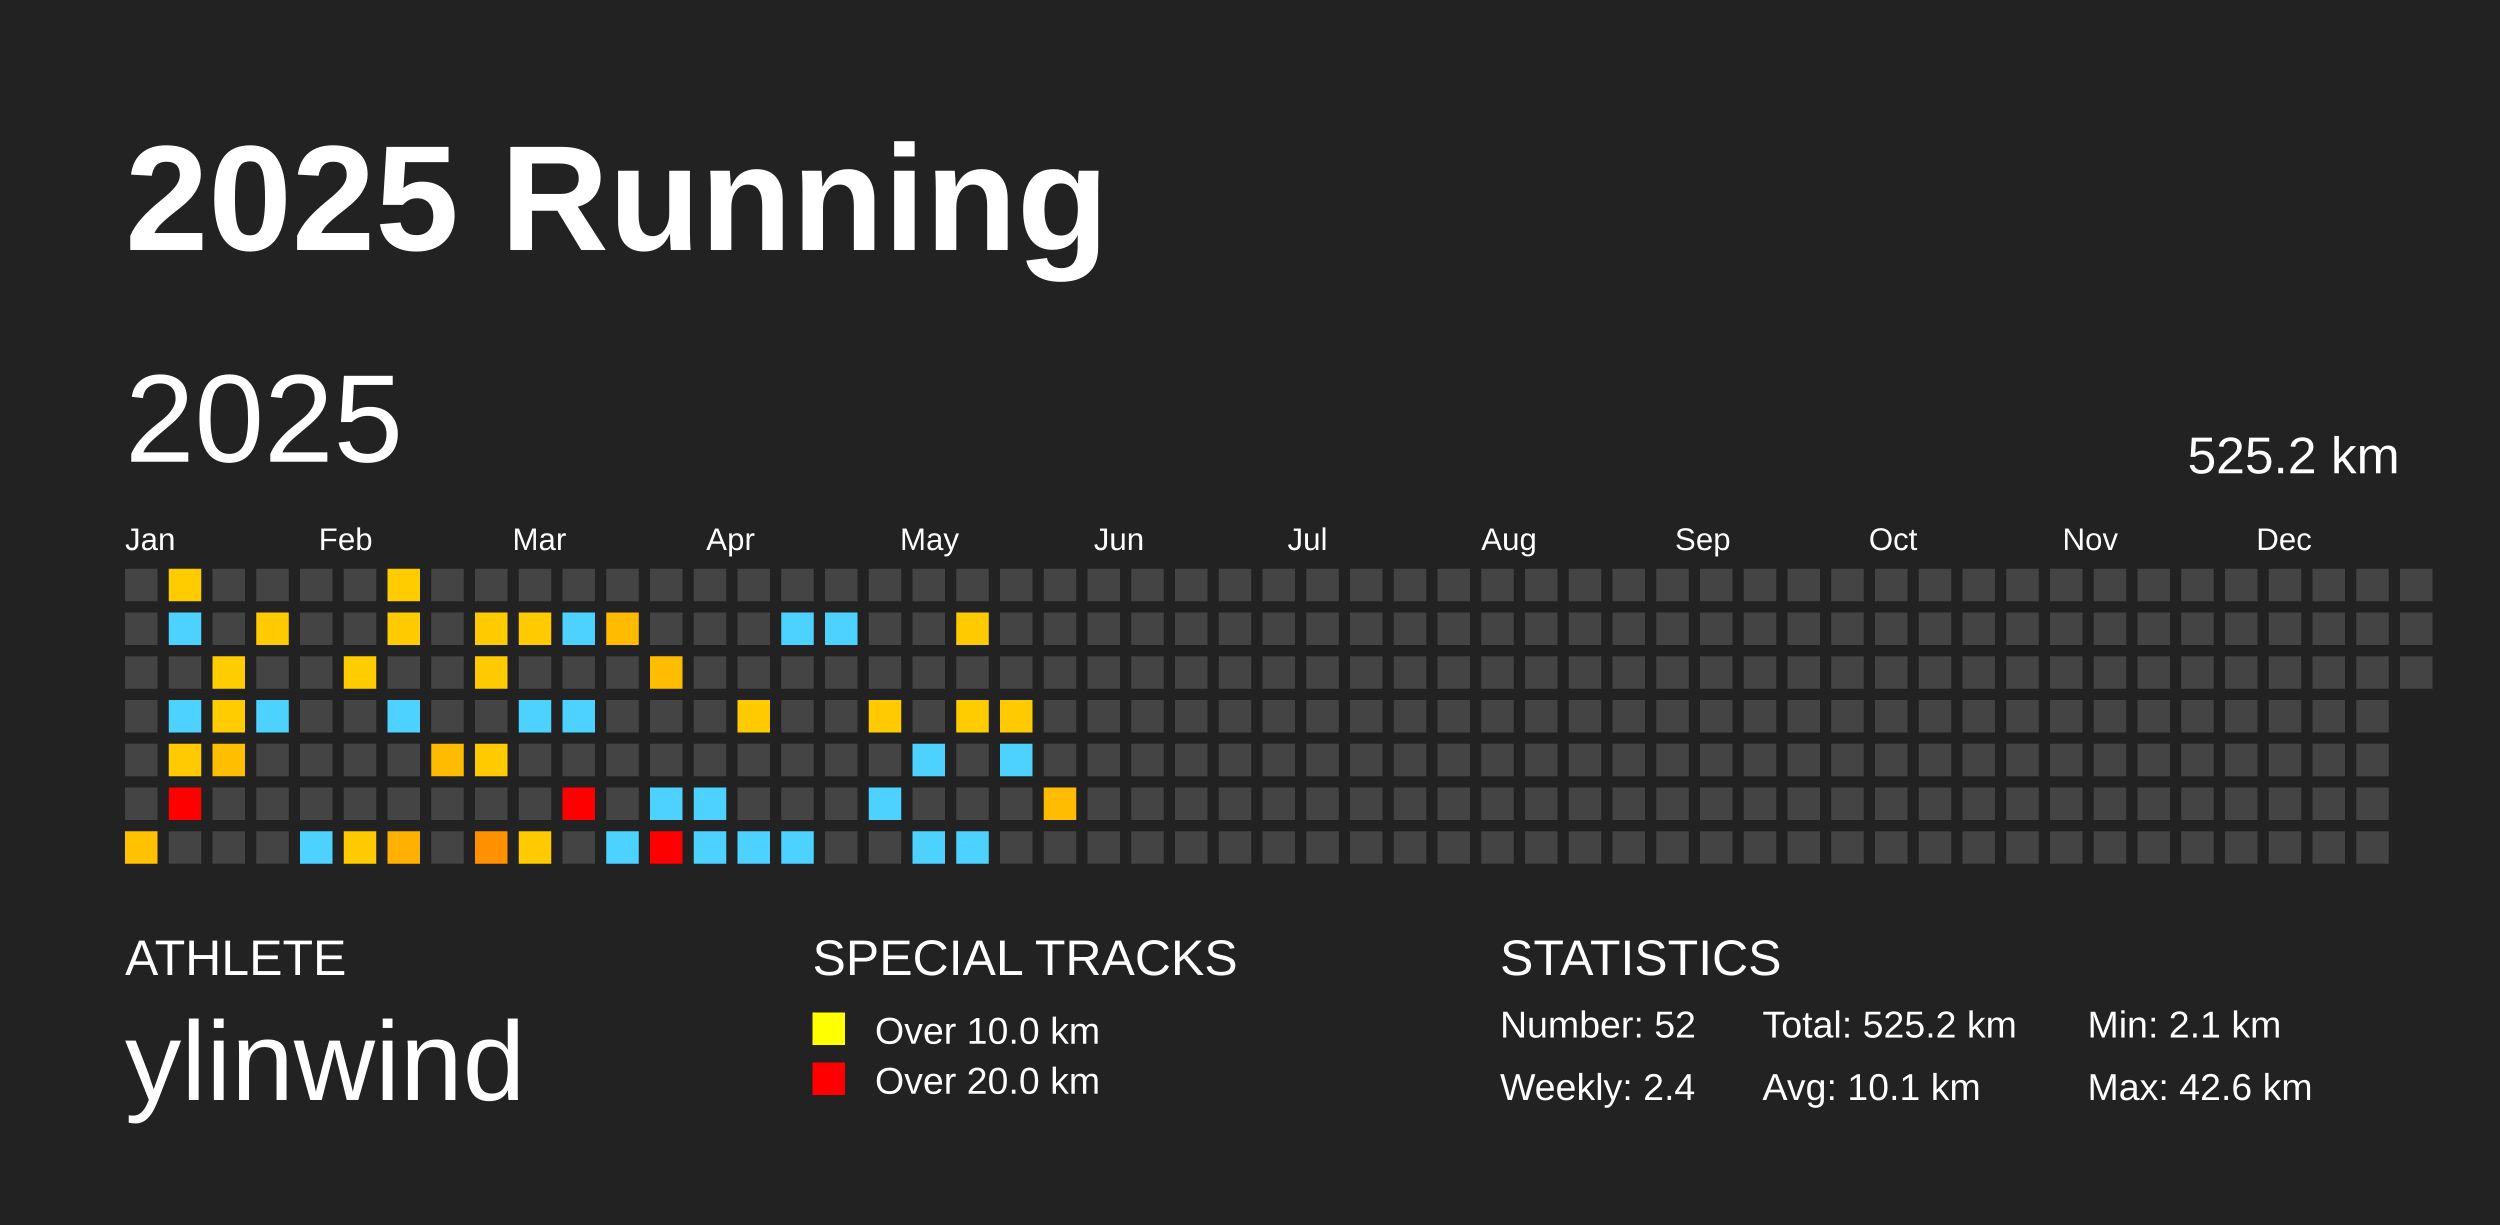
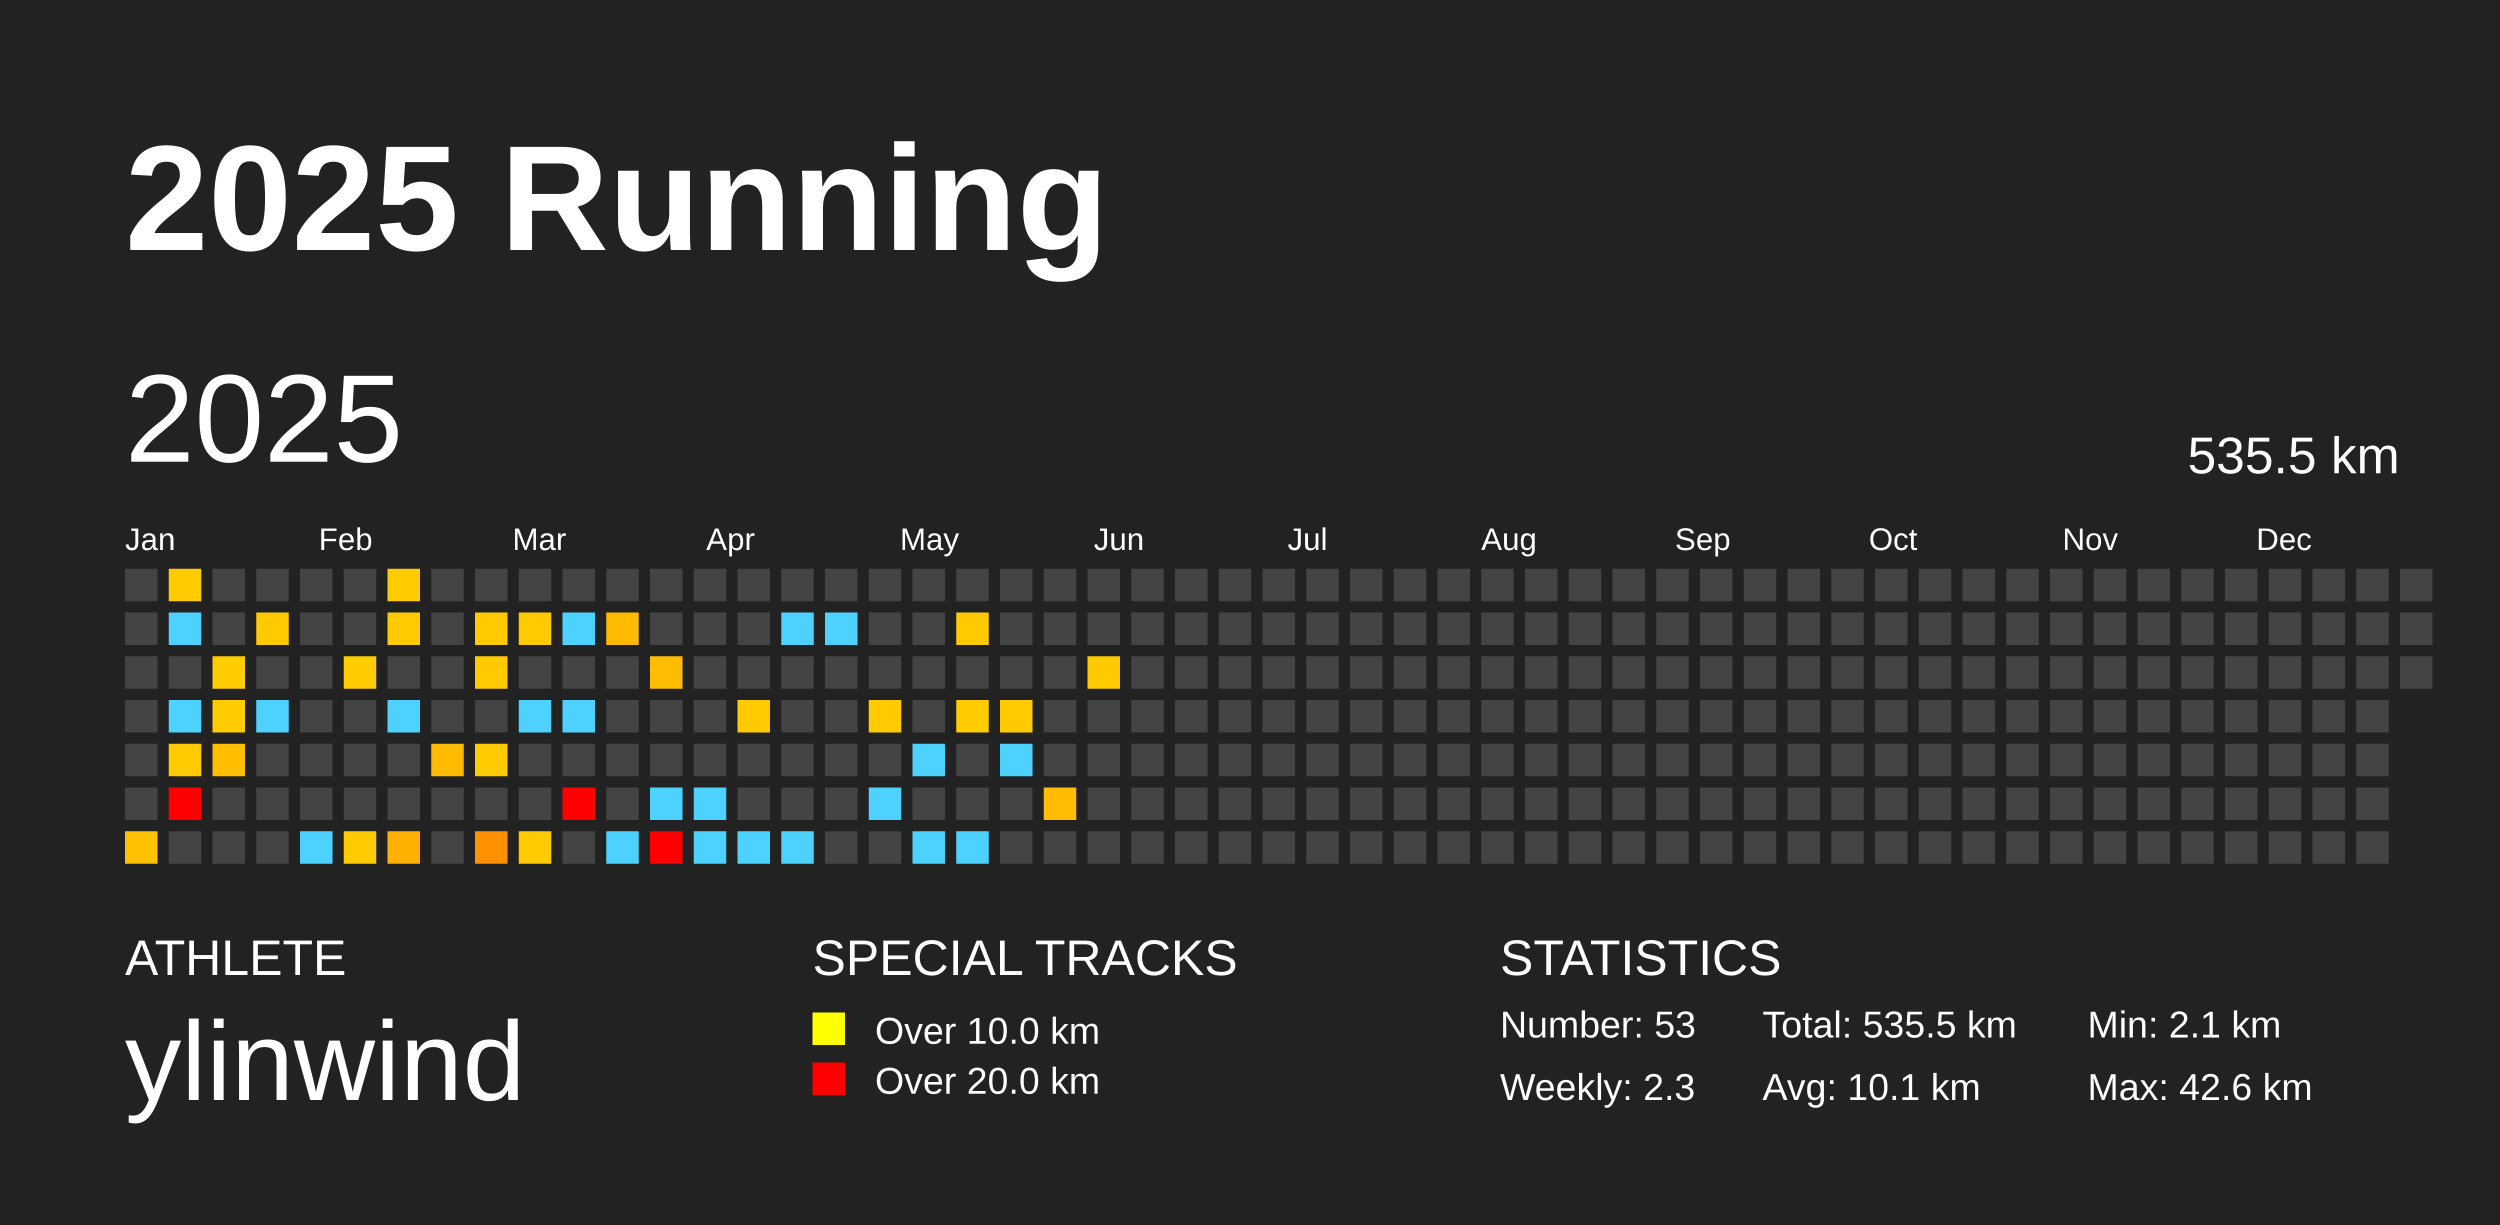
<svg xmlns="http://www.w3.org/2000/svg" baseProfile="full" height="98mm" version="1.1" viewBox="0,0,200,98" width="200mm">
  <defs />
  <rect fill="#222222" height="98" width="200" x="0" y="0" />
  <text fill="#FFFFFF" style="font-size:12px; font-family:Arial; font-weight:bold;" x="10" y="20">2025 Running</text>
  <text fill="#FFFFFF" style="font-size:4px; font-family:Arial" x="10" y="78">ATHLETE</text>
  <text fill="#FFFFFF" style="font-size:9px; font-family:Arial" x="10" y="88">ylinwind</text>
  <text fill="#FFFFFF" style="font-size:4px; font-family:Arial" x="65" y="78">SPECIAL TRACKS</text>
  <rect fill="yellow" height="2.6" width="2.6" x="65" y="81" />
  <text fill="#FFFFFF" style="font-size:3px; font-family:Arial" x="70" y="83.5">Over 10.0 km</text>
  <rect fill="red" height="2.6" width="2.6" x="65" y="85" />
  <text fill="#FFFFFF" style="font-size:3px; font-family:Arial" x="70" y="87.5">Over 20.0 km</text>
  <text fill="#FFFFFF" style="font-size:4px; font-family:Arial" x="120" y="78">STATISTICS</text>
-   <text fill="#FFFFFF" style="font-size:3px; font-family:Arial" x="120" y="83">Number: 52</text>
-   <text fill="#FFFFFF" style="font-size:3px; font-family:Arial" x="120" y="88">Weekly: 2.4</text>
-   <text fill="#FFFFFF" style="font-size:3px; font-family:Arial" x="141" y="83">Total: 525.2 km</text>
+   <text fill="#FFFFFF" style="font-size:3px; font-family:Arial" x="120" y="83">Number: 53</text>
+   <text fill="#FFFFFF" style="font-size:3px; font-family:Arial" x="120" y="88">Weekly: 2.3</text>
+   <text fill="#FFFFFF" style="font-size:3px; font-family:Arial" x="141" y="83">Total: 535.5 km</text>
  <text fill="#FFFFFF" style="font-size:3px; font-family:Arial" x="141" y="88">Avg: 10.1 km</text>
  <text fill="#FFFFFF" style="font-size:3px; font-family:Arial" x="167" y="83">Min: 2.1 km</text>
  <text fill="#FFFFFF" style="font-size:3px; font-family:Arial" x="167" y="88">Max: 42.6 km</text>
  <text dominant-baseline="hanging" fill="#FFFFFF" style="font-size:10.0px; font-family:Arial;" x="10" y="30">2025</text>
-   <text dominant-baseline="hanging" fill="#FFFFFF" style="font-size:4.125px; font-family:Arial;" x="175" y="35">525.2 km</text>
+   <text dominant-baseline="hanging" fill="#FFFFFF" style="font-size:4.125px; font-family:Arial;" x="175" y="35">535.5 km</text>
  <text fill="#FFFFFF" style="font-size:2.5px; font-family:Arial" x="10.0" y="44">Jan</text>
  <text fill="#FFFFFF" style="font-size:2.5px; font-family:Arial" x="25.5" y="44">Feb</text>
  <text fill="#FFFFFF" style="font-size:2.5px; font-family:Arial" x="41.0" y="44">Mar</text>
  <text fill="#FFFFFF" style="font-size:2.5px; font-family:Arial" x="56.5" y="44">Apr</text>
  <text fill="#FFFFFF" style="font-size:2.5px; font-family:Arial" x="72.0" y="44">May</text>
  <text fill="#FFFFFF" style="font-size:2.5px; font-family:Arial" x="87.5" y="44">Jun</text>
  <text fill="#FFFFFF" style="font-size:2.5px; font-family:Arial" x="103.0" y="44">Jul</text>
  <text fill="#FFFFFF" style="font-size:2.5px; font-family:Arial" x="118.5" y="44">Aug</text>
  <text fill="#FFFFFF" style="font-size:2.5px; font-family:Arial" x="134.0" y="44">Sep</text>
  <text fill="#FFFFFF" style="font-size:2.5px; font-family:Arial" x="149.5" y="44">Oct</text>
  <text fill="#FFFFFF" style="font-size:2.5px; font-family:Arial" x="165.0" y="44">Nov</text>
  <text fill="#FFFFFF" style="font-size:2.5px; font-family:Arial" x="180.5" y="44">Dec</text>
  <rect fill="#444444" height="2.6" width="2.6" x="10.0" y="45.5" />
  <rect fill="#444444" height="2.6" width="2.6" x="10.0" y="49.0" />
  <rect fill="#444444" height="2.6" width="2.6" x="10.0" y="52.5" />
  <rect fill="#444444" height="2.6" width="2.6" x="10.0" y="56.0" />
  <rect fill="#444444" height="2.6" width="2.6" x="10.0" y="59.5" />
  <rect fill="#444444" height="2.6" width="2.6" x="10.0" y="63.0" />
  <rect fill="#ffc100" height="2.6" width="2.6" x="10.0" y="66.5" />
  <rect fill="#ffcc00" height="2.6" width="2.6" x="13.5" y="45.5" />
  <rect fill="#4dd2ff" height="2.6" width="2.6" x="13.5" y="49.0" />
  <rect fill="#444444" height="2.6" width="2.6" x="13.5" y="52.5" />
  <rect fill="#4dd2ff" height="2.6" width="2.6" x="13.5" y="56.0" />
  <rect fill="#ffcb00" height="2.6" width="2.6" x="13.5" y="59.5" />
  <rect fill="red" height="2.6" width="2.6" x="13.5" y="63.0" />
  <rect fill="#444444" height="2.6" width="2.6" x="13.5" y="66.5" />
  <rect fill="#444444" height="2.6" width="2.6" x="17.0" y="45.5" />
  <rect fill="#444444" height="2.6" width="2.6" x="17.0" y="49.0" />
  <rect fill="#ffcc00" height="2.6" width="2.6" x="17.0" y="52.5" />
  <rect fill="#ffcc00" height="2.6" width="2.6" x="17.0" y="56.0" />
  <rect fill="#ffbe00" height="2.6" width="2.6" x="17.0" y="59.5" />
  <rect fill="#444444" height="2.6" width="2.6" x="17.0" y="63.0" />
  <rect fill="#444444" height="2.6" width="2.6" x="17.0" y="66.5" />
  <rect fill="#444444" height="2.6" width="2.6" x="20.5" y="45.5" />
  <rect fill="#ffcb00" height="2.6" width="2.6" x="20.5" y="49.0" />
  <rect fill="#444444" height="2.6" width="2.6" x="20.5" y="52.5" />
  <rect fill="#4dd2ff" height="2.6" width="2.6" x="20.5" y="56.0" />
  <rect fill="#444444" height="2.6" width="2.6" x="20.5" y="59.5" />
  <rect fill="#444444" height="2.6" width="2.6" x="20.5" y="63.0" />
  <rect fill="#444444" height="2.6" width="2.6" x="20.5" y="66.5" />
  <rect fill="#444444" height="2.6" width="2.6" x="24.0" y="45.5" />
  <rect fill="#444444" height="2.6" width="2.6" x="24.0" y="49.0" />
  <rect fill="#444444" height="2.6" width="2.6" x="24.0" y="52.5" />
  <rect fill="#444444" height="2.6" width="2.6" x="24.0" y="56.0" />
  <rect fill="#444444" height="2.6" width="2.6" x="24.0" y="59.5" />
  <rect fill="#444444" height="2.6" width="2.6" x="24.0" y="63.0" />
  <rect fill="#4dd2ff" height="2.6" width="2.6" x="24.0" y="66.5" />
  <rect fill="#444444" height="2.6" width="2.6" x="27.5" y="45.5" />
  <rect fill="#444444" height="2.6" width="2.6" x="27.5" y="49.0" />
  <rect fill="#ffcc00" height="2.6" width="2.6" x="27.5" y="52.5" />
  <rect fill="#444444" height="2.6" width="2.6" x="27.5" y="56.0" />
  <rect fill="#444444" height="2.6" width="2.6" x="27.5" y="59.5" />
  <rect fill="#444444" height="2.6" width="2.6" x="27.5" y="63.0" />
  <rect fill="#ffca00" height="2.6" width="2.6" x="27.5" y="66.5" />
  <rect fill="#ffcc00" height="2.6" width="2.6" x="31.0" y="45.5" />
  <rect fill="#ffcb00" height="2.6" width="2.6" x="31.0" y="49.0" />
  <rect fill="#444444" height="2.6" width="2.6" x="31.0" y="52.5" />
  <rect fill="#4dd2ff" height="2.6" width="2.6" x="31.0" y="56.0" />
  <rect fill="#444444" height="2.6" width="2.6" x="31.0" y="59.5" />
  <rect fill="#444444" height="2.6" width="2.6" x="31.0" y="63.0" />
  <rect fill="#ffb000" height="2.6" width="2.6" x="31.0" y="66.5" />
  <rect fill="#444444" height="2.6" width="2.6" x="34.5" y="45.5" />
  <rect fill="#444444" height="2.6" width="2.6" x="34.5" y="49.0" />
  <rect fill="#444444" height="2.6" width="2.6" x="34.5" y="52.5" />
  <rect fill="#444444" height="2.6" width="2.6" x="34.5" y="56.0" />
  <rect fill="#ffbb00" height="2.6" width="2.6" x="34.5" y="59.5" />
  <rect fill="#444444" height="2.6" width="2.6" x="34.5" y="63.0" />
  <rect fill="#444444" height="2.6" width="2.6" x="34.5" y="66.5" />
  <rect fill="#444444" height="2.6" width="2.6" x="38.0" y="45.5" />
  <rect fill="#ffca00" height="2.6" width="2.6" x="38.0" y="49.0" />
  <rect fill="#ffcb00" height="2.6" width="2.6" x="38.0" y="52.5" />
  <rect fill="#444444" height="2.6" width="2.6" x="38.0" y="56.0" />
  <rect fill="#ffcb00" height="2.6" width="2.6" x="38.0" y="59.5" />
  <rect fill="#444444" height="2.6" width="2.6" x="38.0" y="63.0" />
  <rect fill="#ff9000" height="2.6" width="2.6" x="38.0" y="66.5" />
  <rect fill="#444444" height="2.6" width="2.6" x="41.5" y="45.5" />
  <rect fill="#ffca00" height="2.6" width="2.6" x="41.5" y="49.0" />
  <rect fill="#444444" height="2.6" width="2.6" x="41.5" y="52.5" />
  <rect fill="#4dd2ff" height="2.6" width="2.6" x="41.5" y="56.0" />
  <rect fill="#444444" height="2.6" width="2.6" x="41.5" y="59.5" />
  <rect fill="#444444" height="2.6" width="2.6" x="41.5" y="63.0" />
  <rect fill="#ffcb00" height="2.6" width="2.6" x="41.5" y="66.5" />
  <rect fill="#444444" height="2.6" width="2.6" x="45.0" y="45.5" />
  <rect fill="#4dd2ff" height="2.6" width="2.6" x="45.0" y="49.0" />
  <rect fill="#444444" height="2.6" width="2.6" x="45.0" y="52.5" />
  <rect fill="#4dd2ff" height="2.6" width="2.6" x="45.0" y="56.0" />
  <rect fill="#444444" height="2.6" width="2.6" x="45.0" y="59.5" />
  <rect fill="red" height="2.6" width="2.6" x="45.0" y="63.0" />
  <rect fill="#444444" height="2.6" width="2.6" x="45.0" y="66.5" />
  <rect fill="#444444" height="2.6" width="2.6" x="48.5" y="45.5" />
  <rect fill="#ffbb00" height="2.6" width="2.6" x="48.5" y="49.0" />
  <rect fill="#444444" height="2.6" width="2.6" x="48.5" y="52.5" />
  <rect fill="#444444" height="2.6" width="2.6" x="48.5" y="56.0" />
  <rect fill="#444444" height="2.6" width="2.6" x="48.5" y="59.5" />
  <rect fill="#444444" height="2.6" width="2.6" x="48.5" y="63.0" />
  <rect fill="#4dd2ff" height="2.6" width="2.6" x="48.5" y="66.5" />
  <rect fill="#444444" height="2.6" width="2.6" x="52.0" y="45.5" />
  <rect fill="#444444" height="2.6" width="2.6" x="52.0" y="49.0" />
  <rect fill="#ffbd00" height="2.6" width="2.6" x="52.0" y="52.5" />
  <rect fill="#444444" height="2.6" width="2.6" x="52.0" y="56.0" />
  <rect fill="#444444" height="2.6" width="2.6" x="52.0" y="59.5" />
  <rect fill="#4dd2ff" height="2.6" width="2.6" x="52.0" y="63.0" />
  <rect fill="red" height="2.6" width="2.6" x="52.0" y="66.5" />
  <rect fill="#444444" height="2.6" width="2.6" x="55.5" y="45.5" />
  <rect fill="#444444" height="2.6" width="2.6" x="55.5" y="49.0" />
  <rect fill="#444444" height="2.6" width="2.6" x="55.5" y="52.5" />
  <rect fill="#444444" height="2.6" width="2.6" x="55.5" y="56.0" />
  <rect fill="#444444" height="2.6" width="2.6" x="55.5" y="59.5" />
  <rect fill="#4dd2ff" height="2.6" width="2.6" x="55.5" y="63.0" />
  <rect fill="#4dd2ff" height="2.6" width="2.6" x="55.5" y="66.5" />
  <rect fill="#444444" height="2.6" width="2.6" x="59.0" y="45.5" />
  <rect fill="#444444" height="2.6" width="2.6" x="59.0" y="49.0" />
  <rect fill="#444444" height="2.6" width="2.6" x="59.0" y="52.5" />
  <rect fill="#ffcb00" height="2.6" width="2.6" x="59.0" y="56.0" />
  <rect fill="#444444" height="2.6" width="2.6" x="59.0" y="59.5" />
  <rect fill="#444444" height="2.6" width="2.6" x="59.0" y="63.0" />
  <rect fill="#4dd2ff" height="2.6" width="2.6" x="59.0" y="66.5" />
  <rect fill="#444444" height="2.6" width="2.6" x="62.5" y="45.5" />
  <rect fill="#4dd2ff" height="2.6" width="2.6" x="62.5" y="49.0" />
  <rect fill="#444444" height="2.6" width="2.6" x="62.5" y="52.5" />
  <rect fill="#444444" height="2.6" width="2.6" x="62.5" y="56.0" />
  <rect fill="#444444" height="2.6" width="2.6" x="62.5" y="59.5" />
  <rect fill="#444444" height="2.6" width="2.6" x="62.5" y="63.0" />
  <rect fill="#4dd2ff" height="2.6" width="2.6" x="62.5" y="66.5" />
  <rect fill="#444444" height="2.6" width="2.6" x="66.0" y="45.5" />
  <rect fill="#4dd2ff" height="2.6" width="2.6" x="66.0" y="49.0" />
  <rect fill="#444444" height="2.6" width="2.6" x="66.0" y="52.5" />
  <rect fill="#444444" height="2.6" width="2.6" x="66.0" y="56.0" />
  <rect fill="#444444" height="2.6" width="2.6" x="66.0" y="59.5" />
  <rect fill="#444444" height="2.6" width="2.6" x="66.0" y="63.0" />
  <rect fill="#444444" height="2.6" width="2.6" x="66.0" y="66.5" />
  <rect fill="#444444" height="2.6" width="2.6" x="69.5" y="45.5" />
  <rect fill="#444444" height="2.6" width="2.6" x="69.5" y="49.0" />
  <rect fill="#444444" height="2.6" width="2.6" x="69.5" y="52.5" />
  <rect fill="#ffcb00" height="2.6" width="2.6" x="69.5" y="56.0" />
  <rect fill="#444444" height="2.6" width="2.6" x="69.5" y="59.5" />
  <rect fill="#4dd2ff" height="2.6" width="2.6" x="69.5" y="63.0" />
  <rect fill="#444444" height="2.6" width="2.6" x="69.5" y="66.5" />
  <rect fill="#444444" height="2.6" width="2.6" x="73.0" y="45.5" />
  <rect fill="#444444" height="2.6" width="2.6" x="73.0" y="49.0" />
  <rect fill="#444444" height="2.6" width="2.6" x="73.0" y="52.5" />
  <rect fill="#444444" height="2.6" width="2.6" x="73.0" y="56.0" />
  <rect fill="#4dd2ff" height="2.6" width="2.6" x="73.0" y="59.5" />
  <rect fill="#444444" height="2.6" width="2.6" x="73.0" y="63.0" />
  <rect fill="#4dd2ff" height="2.6" width="2.6" x="73.0" y="66.5" />
  <rect fill="#444444" height="2.6" width="2.6" x="76.5" y="45.5" />
  <rect fill="#ffcb00" height="2.6" width="2.6" x="76.5" y="49.0" />
  <rect fill="#444444" height="2.6" width="2.6" x="76.5" y="52.5" />
  <rect fill="#ffcc00" height="2.6" width="2.6" x="76.5" y="56.0" />
  <rect fill="#444444" height="2.6" width="2.6" x="76.5" y="59.5" />
  <rect fill="#444444" height="2.6" width="2.6" x="76.5" y="63.0" />
  <rect fill="#4dd2ff" height="2.6" width="2.6" x="76.5" y="66.5" />
  <rect fill="#444444" height="2.6" width="2.6" x="80.0" y="45.5" />
  <rect fill="#444444" height="2.6" width="2.6" x="80.0" y="49.0" />
  <rect fill="#444444" height="2.6" width="2.6" x="80.0" y="52.5" />
  <rect fill="#ffcb00" height="2.6" width="2.6" x="80.0" y="56.0" />
  <rect fill="#4dd2ff" height="2.6" width="2.6" x="80.0" y="59.5" />
  <rect fill="#444444" height="2.6" width="2.6" x="80.0" y="63.0" />
  <rect fill="#444444" height="2.6" width="2.6" x="80.0" y="66.5" />
  <rect fill="#444444" height="2.6" width="2.6" x="83.5" y="45.5" />
  <rect fill="#444444" height="2.6" width="2.6" x="83.5" y="49.0" />
  <rect fill="#444444" height="2.6" width="2.6" x="83.5" y="52.5" />
  <rect fill="#444444" height="2.6" width="2.6" x="83.5" y="56.0" />
  <rect fill="#444444" height="2.6" width="2.6" x="83.5" y="59.5" />
  <rect fill="#ffbc00" height="2.6" width="2.6" x="83.5" y="63.0" />
  <rect fill="#444444" height="2.6" width="2.6" x="83.5" y="66.5" />
  <rect fill="#444444" height="2.6" width="2.6" x="87.0" y="45.5" />
  <rect fill="#444444" height="2.6" width="2.6" x="87.0" y="49.0" />
-   <rect fill="#444444" height="2.6" width="2.6" x="87.0" y="52.5" />
+   <rect fill="#ffcb00" height="2.6" width="2.6" x="87.0" y="52.5" />
  <rect fill="#444444" height="2.6" width="2.6" x="87.0" y="56.0" />
  <rect fill="#444444" height="2.6" width="2.6" x="87.0" y="59.5" />
  <rect fill="#444444" height="2.6" width="2.6" x="87.0" y="63.0" />
  <rect fill="#444444" height="2.6" width="2.6" x="87.0" y="66.5" />
  <rect fill="#444444" height="2.6" width="2.6" x="90.5" y="45.5" />
  <rect fill="#444444" height="2.6" width="2.6" x="90.5" y="49.0" />
  <rect fill="#444444" height="2.6" width="2.6" x="90.5" y="52.5" />
  <rect fill="#444444" height="2.6" width="2.6" x="90.5" y="56.0" />
  <rect fill="#444444" height="2.6" width="2.6" x="90.5" y="59.5" />
  <rect fill="#444444" height="2.6" width="2.6" x="90.5" y="63.0" />
  <rect fill="#444444" height="2.6" width="2.6" x="90.5" y="66.5" />
  <rect fill="#444444" height="2.6" width="2.6" x="94.0" y="45.5" />
  <rect fill="#444444" height="2.6" width="2.6" x="94.0" y="49.0" />
  <rect fill="#444444" height="2.6" width="2.6" x="94.0" y="52.5" />
  <rect fill="#444444" height="2.6" width="2.6" x="94.0" y="56.0" />
  <rect fill="#444444" height="2.6" width="2.6" x="94.0" y="59.5" />
  <rect fill="#444444" height="2.6" width="2.6" x="94.0" y="63.0" />
  <rect fill="#444444" height="2.6" width="2.6" x="94.0" y="66.5" />
  <rect fill="#444444" height="2.6" width="2.6" x="97.5" y="45.5" />
  <rect fill="#444444" height="2.6" width="2.6" x="97.5" y="49.0" />
  <rect fill="#444444" height="2.6" width="2.6" x="97.5" y="52.5" />
  <rect fill="#444444" height="2.6" width="2.6" x="97.5" y="56.0" />
  <rect fill="#444444" height="2.6" width="2.6" x="97.5" y="59.5" />
  <rect fill="#444444" height="2.6" width="2.6" x="97.5" y="63.0" />
  <rect fill="#444444" height="2.6" width="2.6" x="97.5" y="66.5" />
  <rect fill="#444444" height="2.6" width="2.6" x="101.0" y="45.5" />
  <rect fill="#444444" height="2.6" width="2.6" x="101.0" y="49.0" />
  <rect fill="#444444" height="2.6" width="2.6" x="101.0" y="52.5" />
  <rect fill="#444444" height="2.6" width="2.6" x="101.0" y="56.0" />
  <rect fill="#444444" height="2.6" width="2.6" x="101.0" y="59.5" />
  <rect fill="#444444" height="2.6" width="2.6" x="101.0" y="63.0" />
  <rect fill="#444444" height="2.6" width="2.6" x="101.0" y="66.5" />
  <rect fill="#444444" height="2.6" width="2.6" x="104.5" y="45.5" />
  <rect fill="#444444" height="2.6" width="2.6" x="104.5" y="49.0" />
  <rect fill="#444444" height="2.6" width="2.6" x="104.5" y="52.5" />
  <rect fill="#444444" height="2.6" width="2.6" x="104.5" y="56.0" />
  <rect fill="#444444" height="2.6" width="2.6" x="104.5" y="59.5" />
  <rect fill="#444444" height="2.6" width="2.6" x="104.5" y="63.0" />
  <rect fill="#444444" height="2.6" width="2.6" x="104.5" y="66.5" />
  <rect fill="#444444" height="2.6" width="2.6" x="108.0" y="45.5" />
  <rect fill="#444444" height="2.6" width="2.6" x="108.0" y="49.0" />
  <rect fill="#444444" height="2.6" width="2.6" x="108.0" y="52.5" />
  <rect fill="#444444" height="2.6" width="2.6" x="108.0" y="56.0" />
  <rect fill="#444444" height="2.6" width="2.6" x="108.0" y="59.5" />
  <rect fill="#444444" height="2.6" width="2.6" x="108.0" y="63.0" />
  <rect fill="#444444" height="2.6" width="2.6" x="108.0" y="66.5" />
  <rect fill="#444444" height="2.6" width="2.6" x="111.5" y="45.5" />
  <rect fill="#444444" height="2.6" width="2.6" x="111.5" y="49.0" />
  <rect fill="#444444" height="2.6" width="2.6" x="111.5" y="52.5" />
  <rect fill="#444444" height="2.6" width="2.6" x="111.5" y="56.0" />
  <rect fill="#444444" height="2.6" width="2.6" x="111.5" y="59.5" />
  <rect fill="#444444" height="2.6" width="2.6" x="111.5" y="63.0" />
  <rect fill="#444444" height="2.6" width="2.6" x="111.5" y="66.5" />
  <rect fill="#444444" height="2.6" width="2.6" x="115.0" y="45.5" />
  <rect fill="#444444" height="2.6" width="2.6" x="115.0" y="49.0" />
  <rect fill="#444444" height="2.6" width="2.6" x="115.0" y="52.5" />
  <rect fill="#444444" height="2.6" width="2.6" x="115.0" y="56.0" />
  <rect fill="#444444" height="2.6" width="2.6" x="115.0" y="59.5" />
  <rect fill="#444444" height="2.6" width="2.6" x="115.0" y="63.0" />
  <rect fill="#444444" height="2.6" width="2.6" x="115.0" y="66.5" />
  <rect fill="#444444" height="2.6" width="2.6" x="118.5" y="45.5" />
  <rect fill="#444444" height="2.6" width="2.6" x="118.5" y="49.0" />
  <rect fill="#444444" height="2.6" width="2.6" x="118.5" y="52.5" />
  <rect fill="#444444" height="2.6" width="2.6" x="118.5" y="56.0" />
  <rect fill="#444444" height="2.6" width="2.6" x="118.5" y="59.5" />
  <rect fill="#444444" height="2.6" width="2.6" x="118.5" y="63.0" />
  <rect fill="#444444" height="2.6" width="2.6" x="118.5" y="66.5" />
  <rect fill="#444444" height="2.6" width="2.6" x="122.0" y="45.5" />
  <rect fill="#444444" height="2.6" width="2.6" x="122.0" y="49.0" />
  <rect fill="#444444" height="2.6" width="2.6" x="122.0" y="52.5" />
  <rect fill="#444444" height="2.6" width="2.6" x="122.0" y="56.0" />
  <rect fill="#444444" height="2.6" width="2.6" x="122.0" y="59.5" />
  <rect fill="#444444" height="2.6" width="2.6" x="122.0" y="63.0" />
  <rect fill="#444444" height="2.6" width="2.6" x="122.0" y="66.5" />
  <rect fill="#444444" height="2.6" width="2.6" x="125.5" y="45.5" />
  <rect fill="#444444" height="2.6" width="2.6" x="125.5" y="49.0" />
  <rect fill="#444444" height="2.6" width="2.6" x="125.5" y="52.5" />
  <rect fill="#444444" height="2.6" width="2.6" x="125.5" y="56.0" />
  <rect fill="#444444" height="2.6" width="2.6" x="125.5" y="59.5" />
  <rect fill="#444444" height="2.6" width="2.6" x="125.5" y="63.0" />
  <rect fill="#444444" height="2.6" width="2.6" x="125.5" y="66.5" />
  <rect fill="#444444" height="2.6" width="2.6" x="129.0" y="45.5" />
  <rect fill="#444444" height="2.6" width="2.6" x="129.0" y="49.0" />
  <rect fill="#444444" height="2.6" width="2.6" x="129.0" y="52.5" />
  <rect fill="#444444" height="2.6" width="2.6" x="129.0" y="56.0" />
  <rect fill="#444444" height="2.6" width="2.6" x="129.0" y="59.5" />
  <rect fill="#444444" height="2.6" width="2.6" x="129.0" y="63.0" />
  <rect fill="#444444" height="2.6" width="2.6" x="129.0" y="66.5" />
  <rect fill="#444444" height="2.6" width="2.6" x="132.5" y="45.5" />
  <rect fill="#444444" height="2.6" width="2.6" x="132.5" y="49.0" />
  <rect fill="#444444" height="2.6" width="2.6" x="132.5" y="52.5" />
  <rect fill="#444444" height="2.6" width="2.6" x="132.5" y="56.0" />
  <rect fill="#444444" height="2.6" width="2.6" x="132.5" y="59.5" />
  <rect fill="#444444" height="2.6" width="2.6" x="132.5" y="63.0" />
  <rect fill="#444444" height="2.6" width="2.6" x="132.5" y="66.5" />
  <rect fill="#444444" height="2.6" width="2.6" x="136.0" y="45.5" />
  <rect fill="#444444" height="2.6" width="2.6" x="136.0" y="49.0" />
  <rect fill="#444444" height="2.6" width="2.6" x="136.0" y="52.5" />
  <rect fill="#444444" height="2.6" width="2.6" x="136.0" y="56.0" />
  <rect fill="#444444" height="2.6" width="2.6" x="136.0" y="59.5" />
  <rect fill="#444444" height="2.6" width="2.6" x="136.0" y="63.0" />
  <rect fill="#444444" height="2.6" width="2.6" x="136.0" y="66.5" />
  <rect fill="#444444" height="2.6" width="2.6" x="139.5" y="45.5" />
  <rect fill="#444444" height="2.6" width="2.6" x="139.5" y="49.0" />
  <rect fill="#444444" height="2.6" width="2.6" x="139.5" y="52.5" />
  <rect fill="#444444" height="2.6" width="2.6" x="139.5" y="56.0" />
  <rect fill="#444444" height="2.6" width="2.6" x="139.5" y="59.5" />
  <rect fill="#444444" height="2.6" width="2.6" x="139.5" y="63.0" />
  <rect fill="#444444" height="2.6" width="2.6" x="139.5" y="66.5" />
  <rect fill="#444444" height="2.6" width="2.6" x="143.0" y="45.5" />
  <rect fill="#444444" height="2.6" width="2.6" x="143.0" y="49.0" />
  <rect fill="#444444" height="2.6" width="2.6" x="143.0" y="52.5" />
  <rect fill="#444444" height="2.6" width="2.6" x="143.0" y="56.0" />
  <rect fill="#444444" height="2.6" width="2.6" x="143.0" y="59.5" />
  <rect fill="#444444" height="2.6" width="2.6" x="143.0" y="63.0" />
  <rect fill="#444444" height="2.6" width="2.6" x="143.0" y="66.5" />
  <rect fill="#444444" height="2.6" width="2.6" x="146.5" y="45.5" />
  <rect fill="#444444" height="2.6" width="2.6" x="146.5" y="49.0" />
  <rect fill="#444444" height="2.6" width="2.6" x="146.5" y="52.5" />
  <rect fill="#444444" height="2.6" width="2.6" x="146.5" y="56.0" />
  <rect fill="#444444" height="2.6" width="2.6" x="146.5" y="59.5" />
  <rect fill="#444444" height="2.6" width="2.6" x="146.5" y="63.0" />
  <rect fill="#444444" height="2.6" width="2.6" x="146.5" y="66.5" />
  <rect fill="#444444" height="2.6" width="2.6" x="150.0" y="45.5" />
  <rect fill="#444444" height="2.6" width="2.6" x="150.0" y="49.0" />
  <rect fill="#444444" height="2.6" width="2.6" x="150.0" y="52.5" />
  <rect fill="#444444" height="2.6" width="2.6" x="150.0" y="56.0" />
  <rect fill="#444444" height="2.6" width="2.6" x="150.0" y="59.5" />
  <rect fill="#444444" height="2.6" width="2.6" x="150.0" y="63.0" />
  <rect fill="#444444" height="2.6" width="2.6" x="150.0" y="66.5" />
  <rect fill="#444444" height="2.6" width="2.6" x="153.5" y="45.5" />
  <rect fill="#444444" height="2.6" width="2.6" x="153.5" y="49.0" />
  <rect fill="#444444" height="2.6" width="2.6" x="153.5" y="52.5" />
  <rect fill="#444444" height="2.6" width="2.6" x="153.5" y="56.0" />
  <rect fill="#444444" height="2.6" width="2.6" x="153.5" y="59.5" />
  <rect fill="#444444" height="2.6" width="2.6" x="153.5" y="63.0" />
  <rect fill="#444444" height="2.6" width="2.6" x="153.5" y="66.5" />
  <rect fill="#444444" height="2.6" width="2.6" x="157.0" y="45.5" />
  <rect fill="#444444" height="2.6" width="2.6" x="157.0" y="49.0" />
  <rect fill="#444444" height="2.6" width="2.6" x="157.0" y="52.5" />
  <rect fill="#444444" height="2.6" width="2.6" x="157.0" y="56.0" />
  <rect fill="#444444" height="2.6" width="2.6" x="157.0" y="59.5" />
  <rect fill="#444444" height="2.6" width="2.6" x="157.0" y="63.0" />
  <rect fill="#444444" height="2.6" width="2.6" x="157.0" y="66.5" />
  <rect fill="#444444" height="2.6" width="2.6" x="160.5" y="45.5" />
  <rect fill="#444444" height="2.6" width="2.6" x="160.5" y="49.0" />
  <rect fill="#444444" height="2.6" width="2.6" x="160.5" y="52.5" />
  <rect fill="#444444" height="2.6" width="2.6" x="160.5" y="56.0" />
  <rect fill="#444444" height="2.6" width="2.6" x="160.5" y="59.5" />
  <rect fill="#444444" height="2.6" width="2.6" x="160.5" y="63.0" />
  <rect fill="#444444" height="2.6" width="2.6" x="160.5" y="66.5" />
  <rect fill="#444444" height="2.6" width="2.6" x="164.0" y="45.5" />
  <rect fill="#444444" height="2.6" width="2.6" x="164.0" y="49.0" />
  <rect fill="#444444" height="2.6" width="2.6" x="164.0" y="52.5" />
  <rect fill="#444444" height="2.6" width="2.6" x="164.0" y="56.0" />
  <rect fill="#444444" height="2.6" width="2.6" x="164.0" y="59.5" />
  <rect fill="#444444" height="2.6" width="2.6" x="164.0" y="63.0" />
  <rect fill="#444444" height="2.6" width="2.6" x="164.0" y="66.5" />
  <rect fill="#444444" height="2.6" width="2.6" x="167.5" y="45.5" />
  <rect fill="#444444" height="2.6" width="2.6" x="167.5" y="49.0" />
  <rect fill="#444444" height="2.6" width="2.6" x="167.5" y="52.5" />
  <rect fill="#444444" height="2.6" width="2.6" x="167.5" y="56.0" />
  <rect fill="#444444" height="2.6" width="2.6" x="167.5" y="59.5" />
  <rect fill="#444444" height="2.6" width="2.6" x="167.5" y="63.0" />
  <rect fill="#444444" height="2.6" width="2.6" x="167.5" y="66.5" />
  <rect fill="#444444" height="2.6" width="2.6" x="171.0" y="45.5" />
  <rect fill="#444444" height="2.6" width="2.6" x="171.0" y="49.0" />
  <rect fill="#444444" height="2.6" width="2.6" x="171.0" y="52.5" />
  <rect fill="#444444" height="2.6" width="2.6" x="171.0" y="56.0" />
  <rect fill="#444444" height="2.6" width="2.6" x="171.0" y="59.5" />
  <rect fill="#444444" height="2.6" width="2.6" x="171.0" y="63.0" />
  <rect fill="#444444" height="2.6" width="2.6" x="171.0" y="66.5" />
  <rect fill="#444444" height="2.6" width="2.6" x="174.5" y="45.5" />
  <rect fill="#444444" height="2.6" width="2.6" x="174.5" y="49.0" />
  <rect fill="#444444" height="2.6" width="2.6" x="174.5" y="52.5" />
  <rect fill="#444444" height="2.6" width="2.6" x="174.5" y="56.0" />
  <rect fill="#444444" height="2.6" width="2.6" x="174.5" y="59.5" />
  <rect fill="#444444" height="2.6" width="2.6" x="174.5" y="63.0" />
  <rect fill="#444444" height="2.6" width="2.6" x="174.5" y="66.5" />
  <rect fill="#444444" height="2.6" width="2.6" x="178.0" y="45.5" />
  <rect fill="#444444" height="2.6" width="2.6" x="178.0" y="49.0" />
  <rect fill="#444444" height="2.6" width="2.6" x="178.0" y="52.5" />
  <rect fill="#444444" height="2.6" width="2.6" x="178.0" y="56.0" />
  <rect fill="#444444" height="2.6" width="2.6" x="178.0" y="59.5" />
  <rect fill="#444444" height="2.6" width="2.6" x="178.0" y="63.0" />
  <rect fill="#444444" height="2.6" width="2.6" x="178.0" y="66.5" />
  <rect fill="#444444" height="2.6" width="2.6" x="181.5" y="45.5" />
  <rect fill="#444444" height="2.6" width="2.6" x="181.5" y="49.0" />
  <rect fill="#444444" height="2.6" width="2.6" x="181.5" y="52.5" />
  <rect fill="#444444" height="2.6" width="2.6" x="181.5" y="56.0" />
  <rect fill="#444444" height="2.6" width="2.6" x="181.5" y="59.5" />
  <rect fill="#444444" height="2.6" width="2.6" x="181.5" y="63.0" />
  <rect fill="#444444" height="2.6" width="2.6" x="181.5" y="66.5" />
  <rect fill="#444444" height="2.6" width="2.6" x="185.0" y="45.5" />
  <rect fill="#444444" height="2.6" width="2.6" x="185.0" y="49.0" />
  <rect fill="#444444" height="2.6" width="2.6" x="185.0" y="52.5" />
  <rect fill="#444444" height="2.6" width="2.6" x="185.0" y="56.0" />
  <rect fill="#444444" height="2.6" width="2.6" x="185.0" y="59.5" />
  <rect fill="#444444" height="2.6" width="2.6" x="185.0" y="63.0" />
  <rect fill="#444444" height="2.6" width="2.6" x="185.0" y="66.5" />
  <rect fill="#444444" height="2.6" width="2.6" x="188.5" y="45.5" />
  <rect fill="#444444" height="2.6" width="2.6" x="188.5" y="49.0" />
  <rect fill="#444444" height="2.6" width="2.6" x="188.5" y="52.5" />
  <rect fill="#444444" height="2.6" width="2.6" x="188.5" y="56.0" />
  <rect fill="#444444" height="2.6" width="2.6" x="188.5" y="59.5" />
  <rect fill="#444444" height="2.6" width="2.6" x="188.5" y="63.0" />
  <rect fill="#444444" height="2.6" width="2.6" x="188.5" y="66.5" />
  <rect fill="#444444" height="2.6" width="2.6" x="192.0" y="45.5" />
  <rect fill="#444444" height="2.6" width="2.6" x="192.0" y="49.0" />
  <rect fill="#444444" height="2.6" width="2.6" x="192.0" y="52.5" />
</svg>
